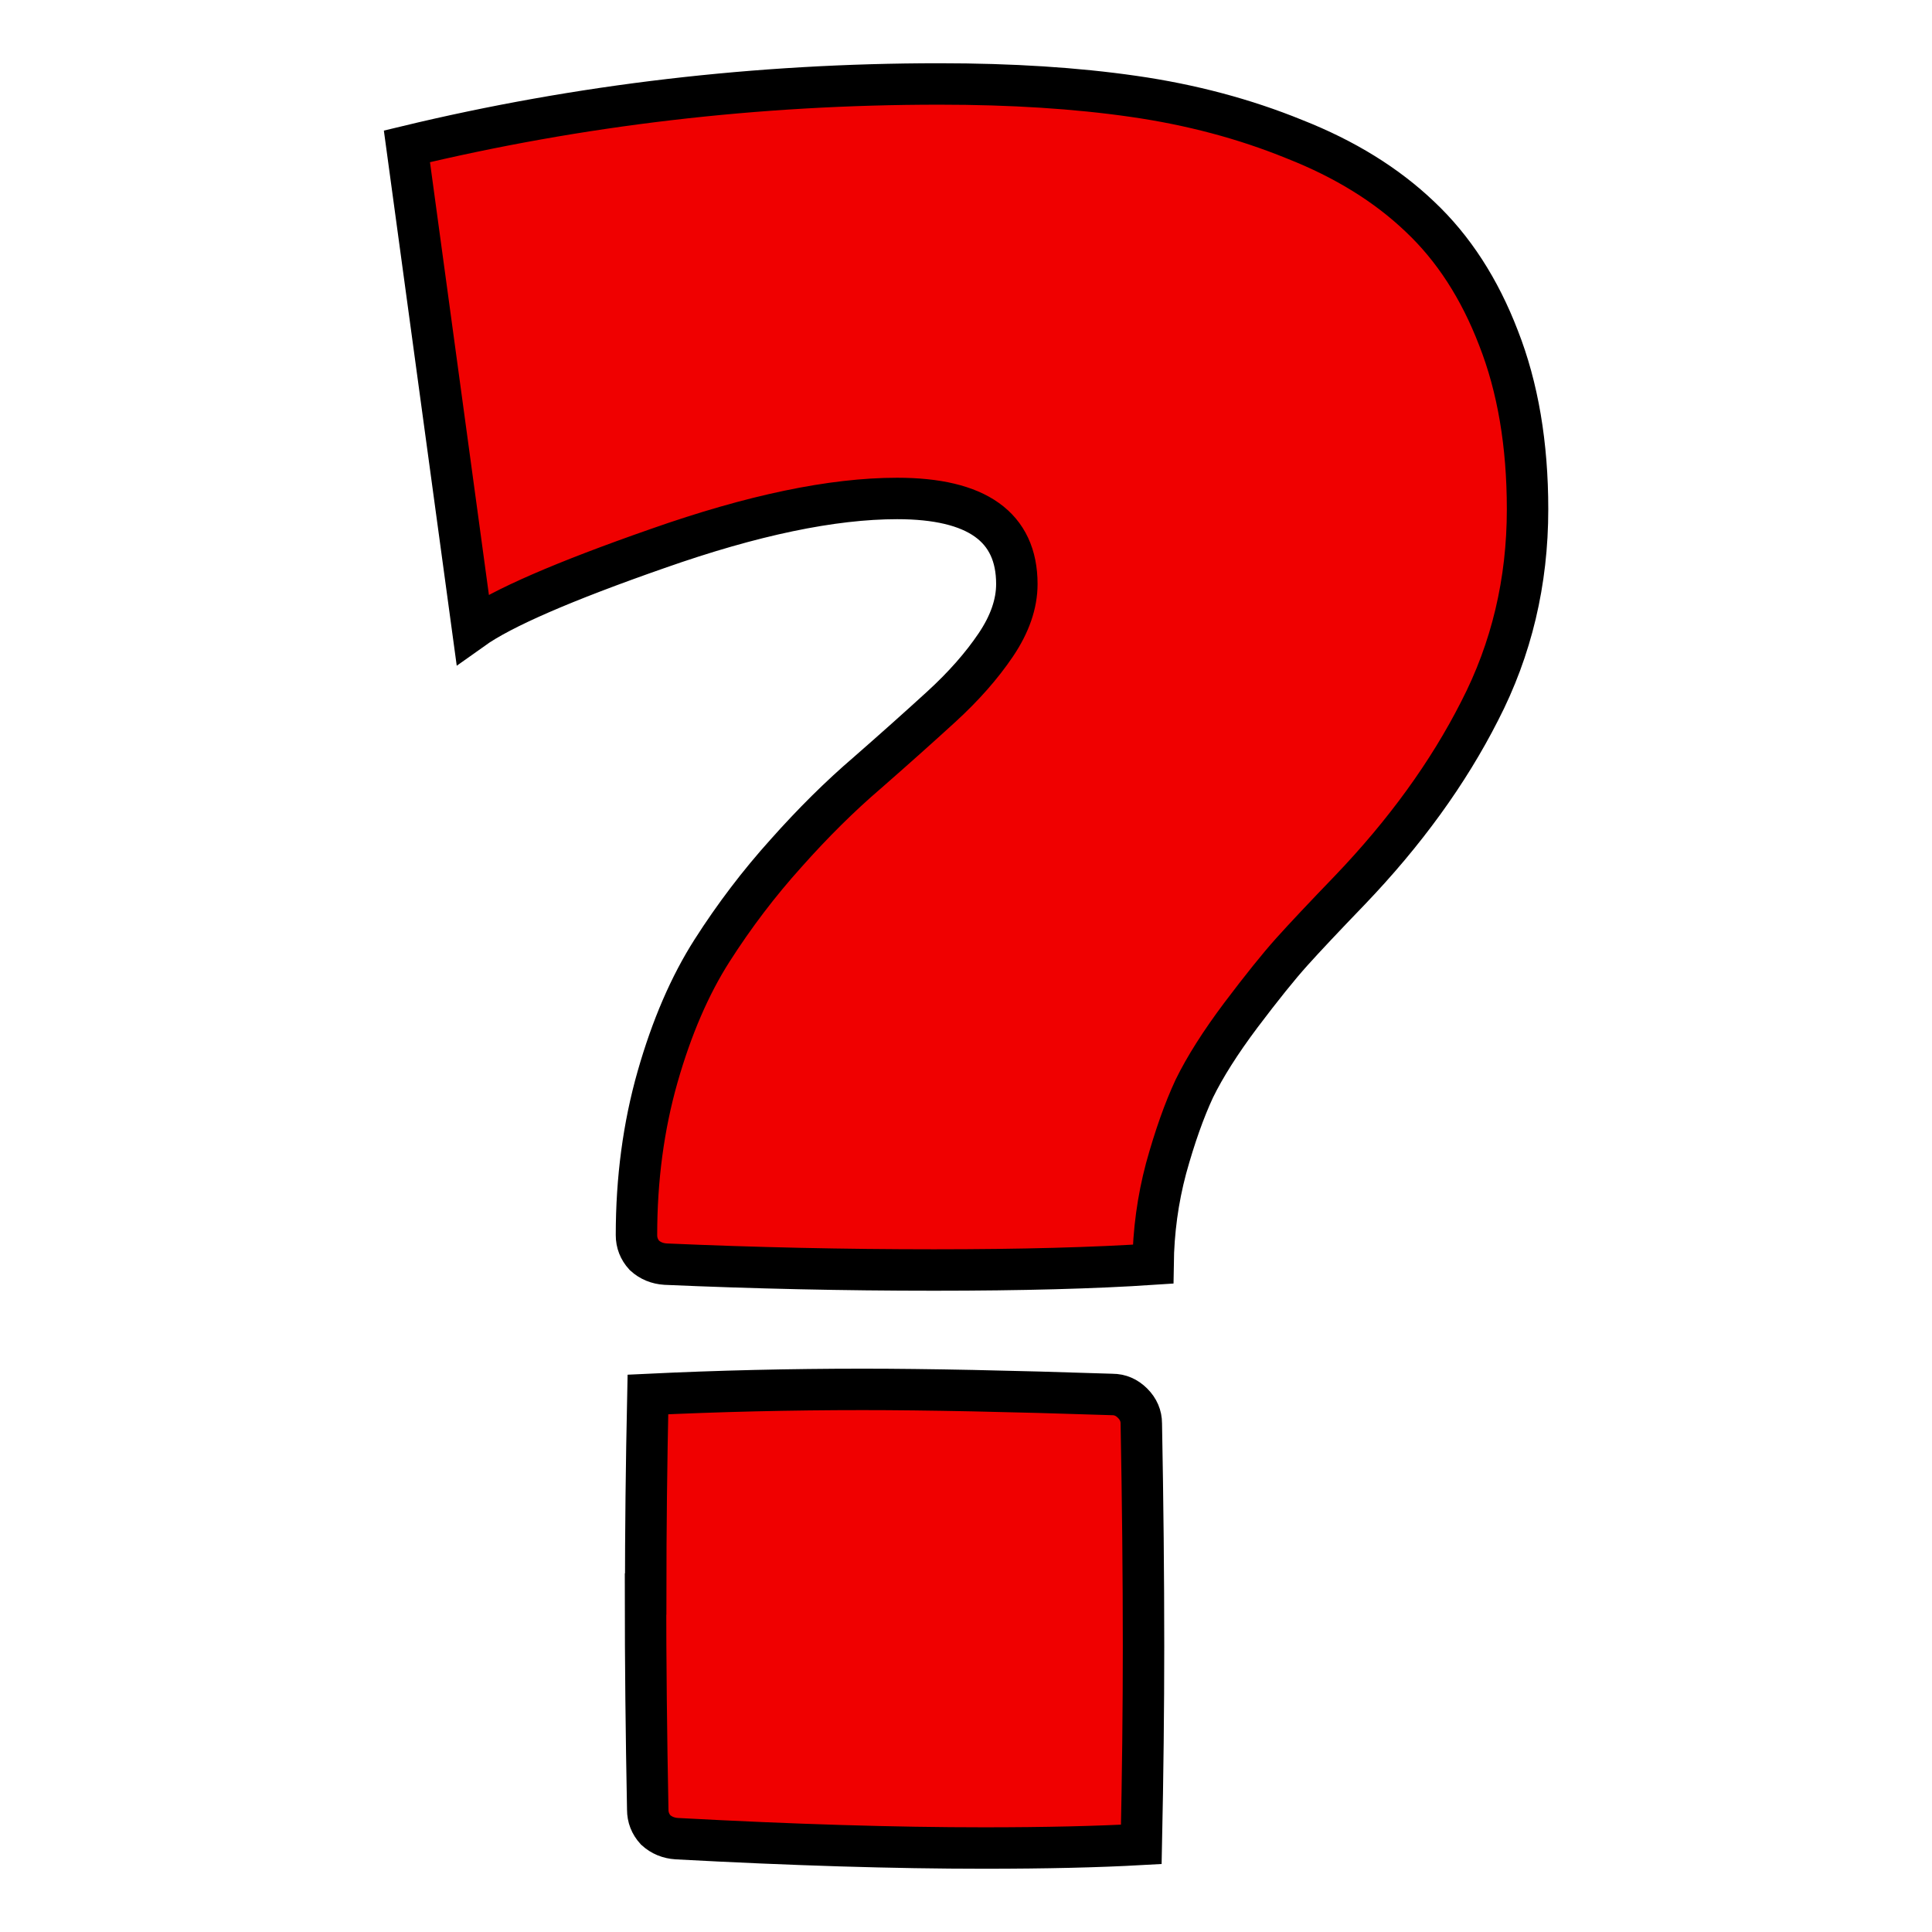
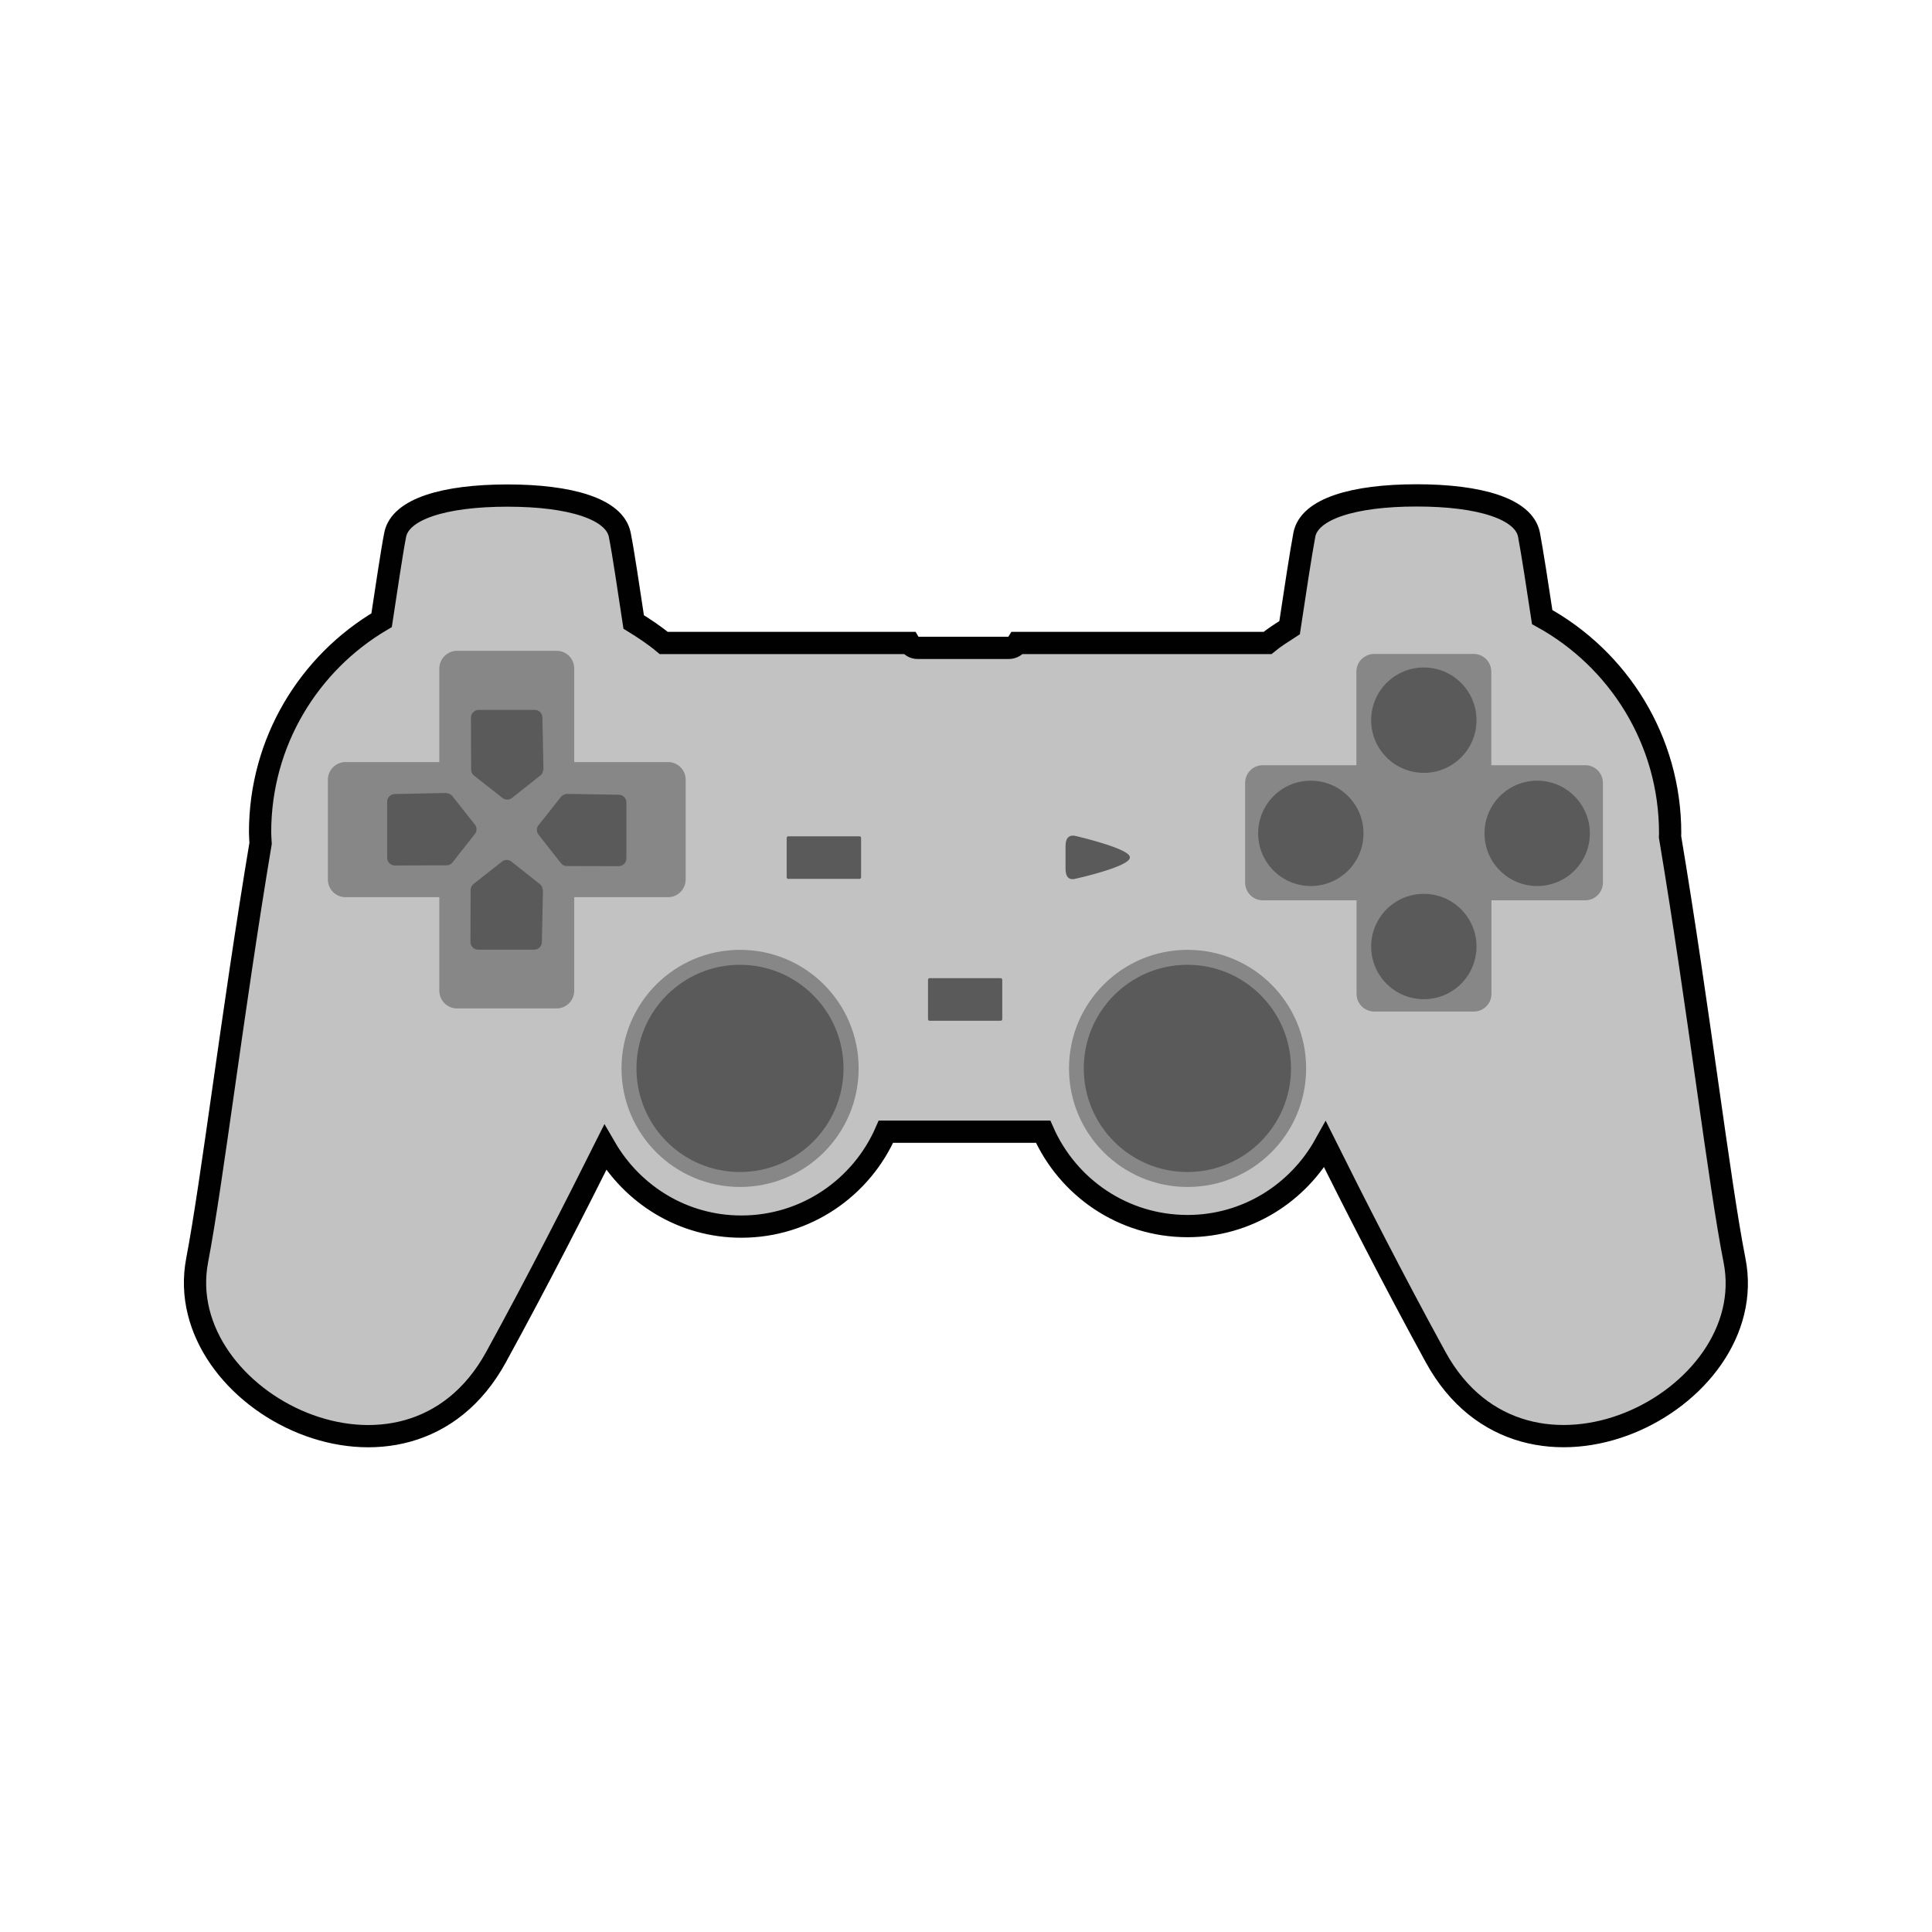
<svg xmlns="http://www.w3.org/2000/svg" width="42" height="42" viewBox="0 0 11.113 11.113" version="1.1" id="svg4925">
-   <defs id="defs4919" />
+   <defs id="defs4919">
+     <clipPath id="clipPath16" clipPathUnits="userSpaceOnUse">
+       <path id="path18" d="M 0,428.623 H 265.712 V 0 H 0 Z" />
+     </clipPath>
+   </defs>
  <g id="layer1" transform="translate(0,-285.8875)">
-     <g aria-label="?" style="font-style:normal;font-variant:normal;font-weight:normal;font-stretch:normal;font-size:18.723px;line-height:1.25;font-family:Digitalt;-inkscape-font-specification:Digitalt;letter-spacing:0px;word-spacing:0px;fill:#f00000;fill-opacity:1;stroke:#000000;stroke-width:0.261;stroke-miterlimit:4;stroke-dasharray:none;stroke-opacity:1" id="text4825" transform="matrix(0.913161,0,0,0.913161,1.938809,25.3087)">
-       <path d="m 1.944,295.4 q 0,-0.599 0.014,-1.257 0.667,-0.032 1.353,-0.032 0.603,0 1.572,0.032 0.073,0 0.128,0.055 0.055,0.055 0.055,0.128 0.014,0.741 0.014,1.403 0,0.59 -0.014,1.248 -0.411,0.023 -0.992,0.023 -0.841,0 -1.934,-0.059 -0.078,-0.005 -0.133,-0.055 -0.05,-0.055 -0.05,-0.128 -0.014,-0.718 -0.014,-1.358 z m -1.504,-9.119 q 1.632,-0.393 3.355,-0.393 0.681,0 1.221,0.078 0.544,0.078 1.015,0.27 0.475,0.187 0.791,0.489 0.315,0.297 0.494,0.763 0.183,0.466 0.183,1.079 0,0.686 -0.302,1.271 -0.297,0.585 -0.818,1.129 -0.242,0.251 -0.366,0.389 -0.123,0.137 -0.32,0.398 -0.192,0.256 -0.293,0.462 -0.096,0.206 -0.178,0.503 -0.078,0.293 -0.082,0.603 -0.553,0.037 -1.38,0.037 -0.85,0 -1.691,-0.037 -0.078,-0.005 -0.133,-0.055 -0.05,-0.055 -0.05,-0.128 0,-0.53 0.133,-0.997 0.133,-0.466 0.343,-0.795 0.21,-0.329 0.466,-0.613 0.256,-0.288 0.512,-0.507 0.256,-0.224 0.466,-0.416 0.21,-0.192 0.343,-0.389 0.133,-0.197 0.133,-0.384 0,-0.539 -0.754,-0.539 -0.613,0 -1.508,0.315 -0.891,0.311 -1.166,0.507 z" style="fill:#f00000;fill-opacity:1;stroke:#000000;stroke-width:0.261;stroke-miterlimit:4;stroke-dasharray:none;stroke-opacity:1" id="path4827" />
+     <g id="g14725" transform="translate(4.3347377e-7,2.6668856e-5)">
+       <path id="path30-4" d="m 2.919,288.738 c -0.363,0 -0.617,0.077 -0.646,0.226 -0.019,0.097 -0.05,0.308 -0.078,0.491 -0.418,0.246 -0.699,0.7 -0.699,1.22 0,0.021 0.002,0.042 0.003,0.063 -0.163,0.977 -0.278,1.944 -0.365,2.399 -0.155,0.813 1.204,1.497 1.719,0.557 0.244,-0.445 0.465,-0.88 0.628,-1.206 0.157,0.271 0.447,0.455 0.783,0.455 0.373,0 0.692,-0.225 0.832,-0.546 h 0.904 c 0.141,0.32 0.459,0.543 0.831,0.543 0.341,0 0.636,-0.19 0.791,-0.469 0.164,0.329 0.389,0.772 0.636,1.223 0.515,0.94 1.88,0.255 1.719,-0.557 -0.088,-0.444 -0.205,-1.444 -0.371,-2.437 9.23e-5,-0.006 8.063e-4,-0.013 8.063e-4,-0.02 0,-0.536 -0.298,-1.002 -0.736,-1.243 -0.026,-0.172 -0.058,-0.38 -0.076,-0.474 -0.029,-0.149 -0.283,-0.226 -0.646,-0.226 -0.363,0 -0.617,0.077 -0.646,0.226 -0.02,0.106 -0.053,0.323 -0.085,0.535 -0.043,0.028 -0.087,0.055 -0.127,0.088 H 5.853 c -0.01,0.016 -0.029,0.028 -0.049,0.028 H 5.278 c -0.021,0 -0.038,-0.011 -0.048,-0.028 h -1.412 c -0.054,-0.045 -0.113,-0.084 -0.173,-0.121 -0.029,-0.19 -0.06,-0.402 -0.08,-0.501 -0.029,-0.149 -0.284,-0.226 -0.646,-0.226 z" style="fill:#c2c2c2;fill-opacity:1;fill-rule:nonzero;stroke:#010101;stroke-width:0.128;stroke-miterlimit:4;stroke-dasharray:none;stroke-opacity:1" />
+       <path d="m 4.939,292.033 c 0,0.377 -0.305,0.682 -0.682,0.682 -0.377,0 -0.682,-0.305 -0.682,-0.682 0,-0.377 0.305,-0.682 0.682,-0.682 0.377,0 0.682,0.305 0.682,0.682" style="fill:#878787;fill-opacity:1;fill-rule:nonzero;stroke:none;stroke-width:0.021" id="path78-7" />
+       <path d="m 4.852,292.033 c 0,0.329 -0.267,0.596 -0.596,0.596 -0.329,0 -0.595,-0.267 -0.595,-0.596 0,-0.329 0.267,-0.596 0.595,-0.596 0.329,0 0.596,0.267 0.596,0.596" style="fill:#5a5a5a;fill-opacity:1;fill-rule:nonzero;stroke:none;stroke-width:0.021" id="path82-2" />
+       <path d="m 7.904,289.649 c -0.056,0 -0.102,0.046 -0.102,0.102 v 0.538 H 7.263 c -0.056,0 -0.101,0.046 -0.101,0.102 v 0.573 c 0,0.056 0.045,0.102 0.101,0.102 h 0.54 v 0.538 c 0,0.057 0.046,0.102 0.102,0.102 h 0.573 c 0.056,0 0.101,-0.046 0.101,-0.102 v -0.538 h 0.54 c 0.056,0 0.101,-0.046 0.101,-0.102 v -0.573 c 0,-0.056 -0.045,-0.102 -0.101,-0.102 H 8.578 v -0.538 c 0,-0.056 -0.045,-0.102 -0.101,-0.102 z" style="fill:#878787;fill-opacity:1;fill-rule:nonzero;stroke:none;stroke-width:0.021" id="path86-4" />
+       <path d="m 4.534,290.698 h 0.41 c 0.005,0 0.009,0.004 0.009,0.009 v 0.227 c 0,0.005 -0.004,0.009 -0.009,0.009 H 4.534 c -0.005,0 -0.009,-0.004 -0.009,-0.009 v -0.227 c 0,-0.005 0.004,-0.009 0.009,-0.009" style="fill:#5a5a5a;fill-opacity:1;fill-rule:nonzero;stroke:none;stroke-width:0.021" id="path90-2" />
+       <path d="m 5.347,291.514 h 0.409 c 0.005,0 0.009,0.004 0.009,0.009 v 0.227 c 0,0.005 -0.004,0.009 -0.009,0.009 H 5.347 c -0.005,0 -0.009,-0.004 -0.009,-0.009 v -0.227 c 0,-0.005 0.004,-0.009 0.009,-0.009" style="fill:#5a5a5a;fill-opacity:1;fill-rule:nonzero;stroke:none;stroke-width:0.021" id="path94-2" />
+       <path d="m 6.499,290.82 c 0,0.053 -0.312,0.122 -0.312,0.122 -0.035,0.009 -0.058,-0.006 -0.058,-0.058 v -0.13 c 0,-0.051 0.025,-0.066 0.058,-0.058 0,0 0.312,0.072 0.312,0.122" style="fill:#5a5a5a;fill-opacity:1;fill-rule:nonzero;stroke:none;stroke-width:0.021" id="path102-0" />
+       <path d="m 8.493,290.03 c 0,0.167 -0.135,0.303 -0.303,0.303 -0.167,0 -0.303,-0.135 -0.303,-0.303 0,-0.167 0.135,-0.303 0.303,-0.303 0.167,0 0.303,0.135 0.303,0.303" style="fill:#5a5a5a;fill-opacity:1;fill-rule:nonzero;stroke:none;stroke-width:0.021" id="path106-9" />
+       <path d="m 8.493,291.332 c 0,0.167 -0.135,0.303 -0.303,0.303 -0.167,0 -0.303,-0.135 -0.303,-0.303 0,-0.167 0.135,-0.303 0.303,-0.303 0.167,0 0.303,0.135 0.303,0.303" style="fill:#5a5a5a;fill-opacity:1;fill-rule:nonzero;stroke:none;stroke-width:0.021" id="path110-5" />
+       <path d="m 8.539,290.681 c 0,-0.167 0.135,-0.303 0.303,-0.303 0.167,0 0.303,0.136 0.303,0.303 0,0.167 -0.135,0.303 -0.303,0.303 -0.167,0 -0.303,-0.135 -0.303,-0.303" style="fill:#5a5a5a;fill-opacity:1;fill-rule:nonzero;stroke:none;stroke-width:0.021" id="path114-0" />
+       <path d="m 7.237,290.681 c 0,-0.167 0.135,-0.303 0.303,-0.303 0.167,0 0.303,0.136 0.303,0.303 0,0.167 -0.135,0.303 -0.303,0.303 -0.167,0 -0.303,-0.135 -0.303,-0.303" style="fill:#5a5a5a;fill-opacity:1;fill-rule:nonzero;stroke:none;stroke-width:0.021" id="path118-7" />
+       <path d="m 2.629,289.631 c -0.056,0 -0.102,0.046 -0.102,0.102 v 0.538 H 1.987 c -0.056,0 -0.101,0.046 -0.101,0.102 v 0.573 c 0,0.057 0.045,0.102 0.101,0.102 h 0.54 v 0.538 c 0,0.057 0.046,0.102 0.102,0.102 h 0.573 c 0.056,0 0.101,-0.046 0.101,-0.102 v -0.538 h 0.54 c 0.056,0 0.101,-0.046 0.101,-0.102 v -0.573 c 0,-0.057 -0.045,-0.102 -0.101,-0.102 H 3.303 v -0.538 c 0,-0.057 -0.045,-0.102 -0.101,-0.102 z" style="fill:#878787;fill-opacity:1;fill-rule:nonzero;stroke:none;stroke-width:0.021" id="path122-8" />
+       <path d="m 7.513,292.033 c 0,0.377 -0.305,0.682 -0.682,0.682 -0.377,0 -0.682,-0.305 -0.682,-0.682 0,-0.377 0.305,-0.682 0.682,-0.682 0.377,0 0.682,0.305 0.682,0.682" style="fill:#878787;fill-opacity:1;fill-rule:nonzero;stroke:none;stroke-width:0.021" id="path126-0" />
+       <path d="m 7.426,292.033 c 0,0.329 -0.267,0.596 -0.596,0.596 -0.329,0 -0.596,-0.267 -0.596,-0.596 0,-0.329 0.267,-0.596 0.596,-0.596 0.329,0 0.596,0.267 0.596,0.596" style="fill:#5a5a5a;fill-opacity:1;fill-rule:nonzero;stroke:none;stroke-width:0.021" id="path130-6" />
+       <path d="m 3.257,290.455 c -0.012,8.1e-4 -0.024,0.007 -0.031,0.017 l -0.129,0.163 c -0.012,0.015 -0.012,0.037 0,0.053 l 0.129,0.164 c 0.008,0.011 0.021,0.017 0.034,0.017 l 0.299,8.1e-4 c 0.012,1.1e-4 0.023,-0.005 0.031,-0.013 0.008,-0.008 0.013,-0.019 0.013,-0.031 v -0.323 c 2.069e-4,-0.024 -0.019,-0.043 -0.042,-0.044 L 3.262,290.454 c -0.002,-6e-5 -0.003,-6e-5 -0.005,0" style="fill:#5a5a5a;fill-opacity:1;fill-rule:nonzero;stroke:none;stroke-width:0.021" id="path150-6" />
+       <path d="m 2.572,290.451 c 0.012,8.1e-4 0.024,0.007 0.031,0.017 l 0.129,0.163 c 0.012,0.015 0.012,0.037 0,0.053 l -0.129,0.164 c -0.008,0.011 -0.021,0.017 -0.034,0.017 l -0.298,8.1e-4 c -0.012,9e-5 -0.023,-0.005 -0.031,-0.013 -0.008,-0.008 -0.013,-0.019 -0.013,-0.031 v -0.323 c -2.069e-4,-0.024 0.019,-0.043 0.042,-0.044 l 0.299,-0.006 c 0.002,-7e-5 0.003,-7e-5 0.005,0" style="fill:#5a5a5a;fill-opacity:1;fill-rule:nonzero;stroke:none;stroke-width:0.021" id="path154-9" />
+       <path d="m 3.121,291.003 c -0.001,-0.012 -0.007,-0.024 -0.017,-0.031 l -0.163,-0.129 c -0.016,-0.012 -0.037,-0.012 -0.053,0 l -0.164,0.129 c -0.011,0.008 -0.017,0.021 -0.017,0.035 l -0.001,0.299 c -4.07e-5,0.012 0.005,0.023 0.013,0.031 0.008,0.008 0.019,0.013 0.031,0.013 h 0.323 c 0.024,1.9e-4 0.043,-0.019 0.044,-0.043 l 0.006,-0.298 c 4.16e-5,-0.002 4.16e-5,-0.003 0,-0.005" style="fill:#5a5a5a;fill-opacity:1;fill-rule:nonzero;stroke:none;stroke-width:0.021" id="path158-5" />
+       <path d="m 3.124,290.318 c -0.001,0.012 -0.007,0.024 -0.017,0.031 l -0.163,0.129 c -0.016,0.012 -0.037,0.012 -0.053,0 l -0.164,-0.129 c -0.011,-0.008 -0.017,-0.021 -0.017,-0.035 l -0.001,-0.299 c -8.22e-5,-0.012 0.004,-0.023 0.013,-0.031 0.008,-0.008 0.019,-0.013 0.031,-0.013 h 0.323 c 0.024,-1.6e-4 0.043,0.019 0.044,0.043 l 0.006,0.298 c 8.3e-5,0.002 8.3e-5,0.003 0,0.005" style="fill:#5a5a5a;fill-opacity:1;fill-rule:nonzero;stroke:none;stroke-width:0.021" id="path162-7" />
    </g>
  </g>
</svg>
